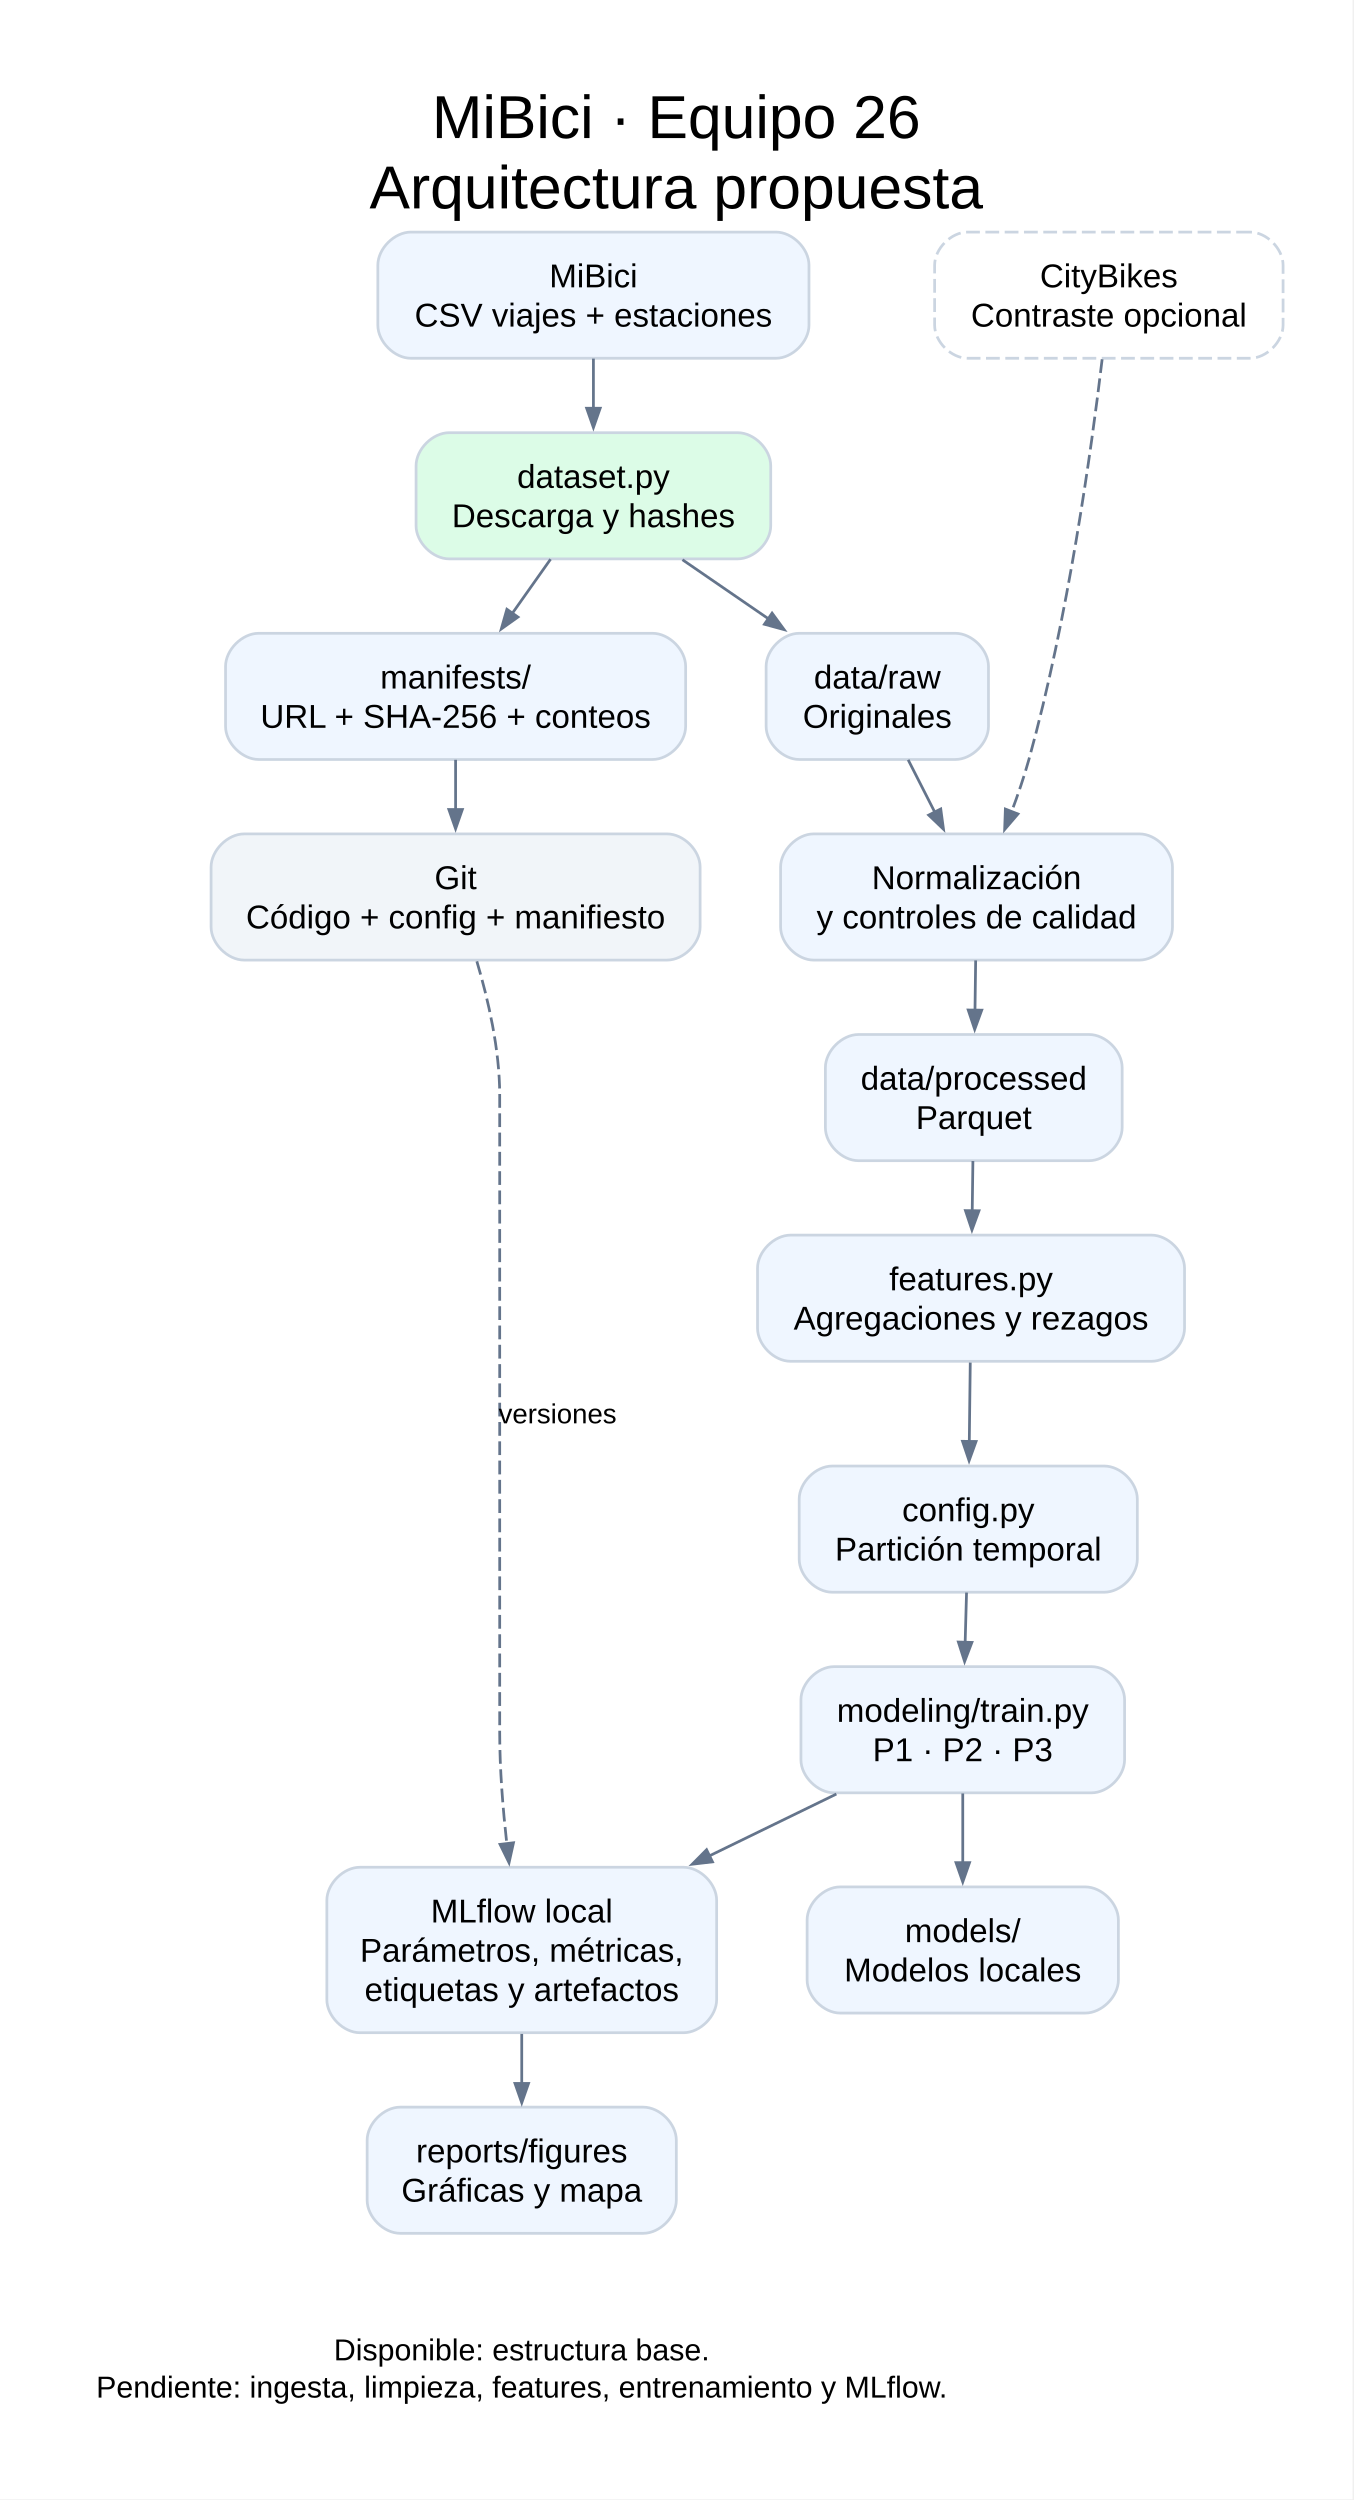
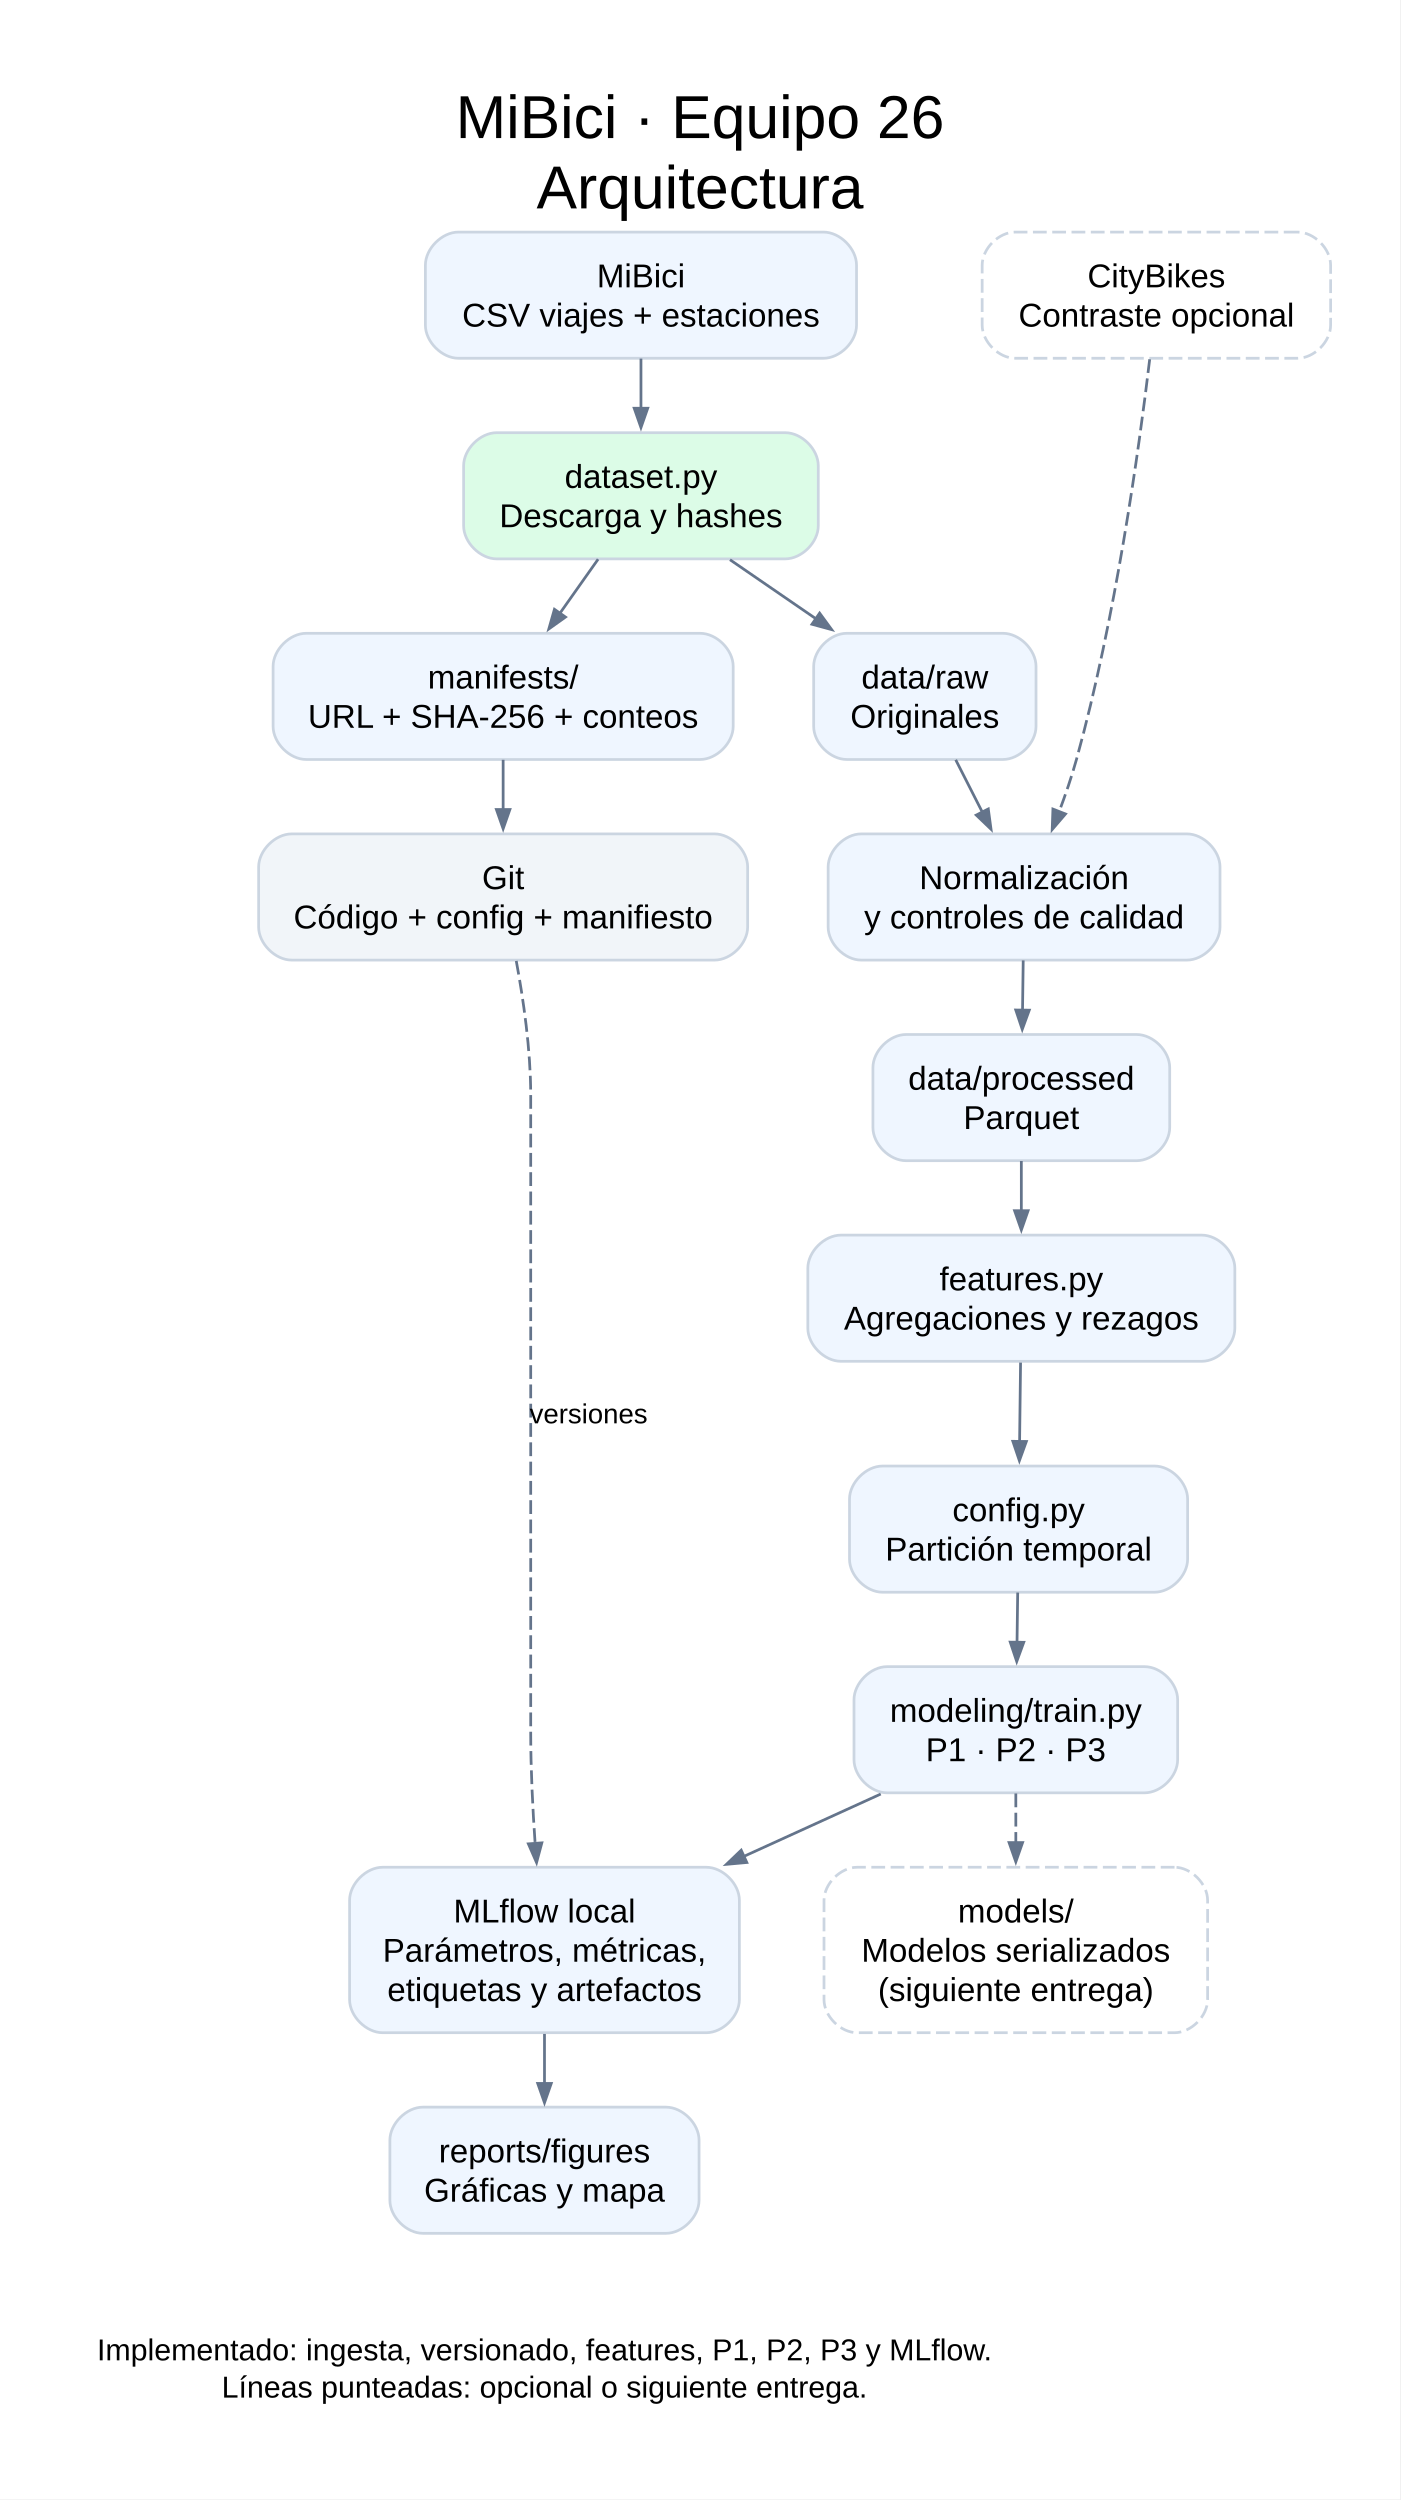
- <svg xmlns="http://www.w3.org/2000/svg" width="491pt" height="907pt" viewBox="0.00 0.00 491.00 907.00">
+ <svg xmlns="http://www.w3.org/2000/svg" width="508pt" height="907pt" viewBox="0.00 0.00 508.00 907.00">
  <g id="graph0" class="graph" transform="scale(1 1) rotate(0) translate(25.2 881.53)">
-     <polygon fill="white" stroke="none" points="-25.2,25.2 -25.2,-881.53 465.5,-881.53 465.5,25.2 -25.2,25.2" />
-     <text xml:space="preserve" text-anchor="middle" x="220.15" y="-831.43" font-family="Arial" font-size="22.00">MiBici · Equipo 26</text>
-     <text xml:space="preserve" text-anchor="middle" x="220.15" y="-805.93" font-family="Arial" font-size="22.00">Arquitectura propuesta</text>
+     <polygon fill="white" stroke="none" points="-25.2,25.2 -25.2,-881.53 482.75,-881.53 482.75,25.2 -25.2,25.2" />
+     <text xml:space="preserve" text-anchor="middle" x="228.77" y="-831.43" font-family="Arial" font-size="22.00">MiBici · Equipo 26</text>
+     <text xml:space="preserve" text-anchor="middle" x="228.77" y="-805.93" font-family="Arial" font-size="22.00">Arquitectura</text>
    <g id="node1" class="node">
-       <path fill="#eff6ff" stroke="#cbd5e1" d="M256.3,-797.33C256.3,-797.33 123.88,-797.33 123.88,-797.33 117.88,-797.33 111.88,-791.33 111.88,-785.33 111.88,-785.33 111.88,-763.55 111.88,-763.55 111.88,-757.55 117.88,-751.55 123.88,-751.55 123.88,-751.55 256.3,-751.55 256.3,-751.55 262.3,-751.55 268.3,-757.55 268.3,-763.55 268.3,-763.55 268.3,-785.33 268.3,-785.33 268.3,-791.33 262.3,-797.33 256.3,-797.33" />
-       <text xml:space="preserve" text-anchor="middle" x="190.09" y="-777.29" font-family="Arial" font-size="12.00">MiBici</text>
-       <text xml:space="preserve" text-anchor="middle" x="190.09" y="-763.04" font-family="Arial" font-size="12.00">CSV viajes + estaciones</text>
+       <path fill="#eff6ff" stroke="#cbd5e1" d="M273.55,-797.33C273.55,-797.33 141.13,-797.33 141.13,-797.33 135.13,-797.33 129.13,-791.33 129.13,-785.33 129.13,-785.33 129.13,-763.55 129.13,-763.55 129.13,-757.55 135.13,-751.55 141.13,-751.55 141.13,-751.55 273.55,-751.55 273.55,-751.55 279.55,-751.55 285.55,-757.55 285.55,-763.55 285.55,-763.55 285.55,-785.33 285.55,-785.33 285.55,-791.33 279.55,-797.33 273.55,-797.33" />
+       <text xml:space="preserve" text-anchor="middle" x="207.34" y="-777.29" font-family="Arial" font-size="12.00">MiBici</text>
+       <text xml:space="preserve" text-anchor="middle" x="207.34" y="-763.04" font-family="Arial" font-size="12.00">CSV viajes + estaciones</text>
    </g>
    <g id="node2" class="node">
-       <path fill="#dcfce7" stroke="#cbd5e1" d="M242.42,-724.55C242.42,-724.55 137.75,-724.55 137.75,-724.55 131.75,-724.55 125.75,-718.55 125.75,-712.55 125.75,-712.55 125.75,-690.77 125.75,-690.77 125.75,-684.77 131.75,-678.77 137.75,-678.77 137.75,-678.77 242.42,-678.77 242.42,-678.77 248.42,-678.77 254.42,-684.77 254.42,-690.77 254.42,-690.77 254.42,-712.55 254.42,-712.55 254.42,-718.55 248.42,-724.55 242.42,-724.55" />
-       <text xml:space="preserve" text-anchor="middle" x="190.09" y="-704.51" font-family="Arial" font-size="12.00">dataset.py</text>
-       <text xml:space="preserve" text-anchor="middle" x="190.09" y="-690.26" font-family="Arial" font-size="12.00">Descarga y hashes</text>
+       <path fill="#dcfce7" stroke="#cbd5e1" d="M259.67,-724.55C259.67,-724.55 155,-724.55 155,-724.55 149,-724.55 143,-718.55 143,-712.55 143,-712.55 143,-690.77 143,-690.77 143,-684.77 149,-678.77 155,-678.77 155,-678.77 259.67,-678.77 259.67,-678.77 265.67,-678.77 271.67,-684.77 271.67,-690.77 271.67,-690.77 271.67,-712.55 271.67,-712.55 271.67,-718.55 265.67,-724.55 259.67,-724.55" />
+       <text xml:space="preserve" text-anchor="middle" x="207.34" y="-704.51" font-family="Arial" font-size="12.00">dataset.py</text>
+       <text xml:space="preserve" text-anchor="middle" x="207.34" y="-690.26" font-family="Arial" font-size="12.00">Descarga y hashes</text>
    </g>
    <g id="edge1" class="edge">
-       <path fill="none" stroke="#64748b" d="M190.09,-751.43C190.09,-745.63 190.09,-739.26 190.09,-733.1" />
-       <polygon fill="#64748b" stroke="#64748b" points="192.54,-733.41 190.09,-726.41 187.64,-733.41 192.54,-733.41" />
+       <path fill="none" stroke="#64748b" d="M207.34,-751.43C207.34,-745.63 207.34,-739.26 207.34,-733.1" />
+       <polygon fill="#64748b" stroke="#64748b" points="209.79,-733.41 207.34,-726.41 204.89,-733.41 209.79,-733.41" />
    </g>
    <g id="node3" class="node">
-       <path fill="#eff6ff" stroke="#cbd5e1" d="M321.42,-651.77C321.42,-651.77 264.75,-651.77 264.75,-651.77 258.75,-651.77 252.75,-645.77 252.75,-639.77 252.75,-639.77 252.75,-617.99 252.75,-617.99 252.75,-611.99 258.75,-605.99 264.75,-605.99 264.75,-605.99 321.42,-605.99 321.42,-605.99 327.42,-605.99 333.42,-611.99 333.42,-617.99 333.42,-617.99 333.42,-639.77 333.42,-639.77 333.42,-645.77 327.42,-651.77 321.42,-651.77" />
-       <text xml:space="preserve" text-anchor="middle" x="293.09" y="-631.73" font-family="Arial" font-size="12.00">data/raw</text>
-       <text xml:space="preserve" text-anchor="middle" x="293.09" y="-617.48" font-family="Arial" font-size="12.00">Originales</text>
+       <path fill="#eff6ff" stroke="#cbd5e1" d="M338.67,-651.77C338.67,-651.77 282,-651.77 282,-651.77 276,-651.77 270,-645.77 270,-639.77 270,-639.77 270,-617.99 270,-617.99 270,-611.99 276,-605.99 282,-605.99 282,-605.99 338.67,-605.99 338.67,-605.99 344.67,-605.99 350.67,-611.99 350.67,-617.99 350.67,-617.99 350.67,-639.77 350.67,-639.77 350.67,-645.77 344.67,-651.77 338.67,-651.77" />
+       <text xml:space="preserve" text-anchor="middle" x="310.34" y="-631.73" font-family="Arial" font-size="12.00">data/raw</text>
+       <text xml:space="preserve" text-anchor="middle" x="310.34" y="-617.48" font-family="Arial" font-size="12.00">Originales</text>
    </g>
    <g id="edge2" class="edge">
-       <path fill="none" stroke="#64748b" d="M222.39,-678.46C232.27,-671.67 243.24,-664.13 253.54,-657.06" />
-       <polygon fill="#64748b" stroke="#64748b" points="254.91,-659.09 259.29,-653.1 252.13,-655.05 254.91,-659.09" />
+       <path fill="none" stroke="#64748b" d="M239.64,-678.46C249.52,-671.67 260.49,-664.13 270.79,-657.06" />
+       <polygon fill="#64748b" stroke="#64748b" points="272.16,-659.09 276.54,-653.1 269.38,-655.05 272.16,-659.09" />
    </g>
    <g id="node4" class="node">
-       <path fill="#eff6ff" stroke="#cbd5e1" d="M211.55,-651.77C211.55,-651.77 68.63,-651.77 68.63,-651.77 62.63,-651.77 56.63,-645.77 56.63,-639.77 56.63,-639.77 56.63,-617.99 56.63,-617.99 56.63,-611.99 62.63,-605.99 68.63,-605.99 68.63,-605.99 211.54,-605.99 211.54,-605.99 217.55,-605.99 223.55,-611.99 223.55,-617.99 223.55,-617.99 223.55,-639.77 223.55,-639.77 223.55,-645.77 217.55,-651.77 211.55,-651.77" />
-       <text xml:space="preserve" text-anchor="middle" x="140.09" y="-631.73" font-family="Arial" font-size="12.00">manifests/</text>
-       <text xml:space="preserve" text-anchor="middle" x="140.09" y="-617.48" font-family="Arial" font-size="12.00">URL + SHA-256 + conteos</text>
+       <path fill="#eff6ff" stroke="#cbd5e1" d="M228.8,-651.77C228.8,-651.77 85.88,-651.77 85.88,-651.77 79.88,-651.77 73.88,-645.77 73.88,-639.77 73.88,-639.77 73.88,-617.99 73.88,-617.99 73.88,-611.99 79.88,-605.99 85.88,-605.99 85.88,-605.99 228.79,-605.99 228.79,-605.99 234.8,-605.99 240.8,-611.99 240.8,-617.99 240.8,-617.99 240.8,-639.77 240.8,-639.77 240.8,-645.77 234.8,-651.77 228.8,-651.77" />
+       <text xml:space="preserve" text-anchor="middle" x="157.34" y="-631.73" font-family="Arial" font-size="12.00">manifests/</text>
+       <text xml:space="preserve" text-anchor="middle" x="157.34" y="-617.48" font-family="Arial" font-size="12.00">URL + SHA-256 + conteos</text>
    </g>
    <g id="edge10" class="edge">
-       <path fill="none" stroke="#64748b" d="M174.54,-678.65C170.16,-672.45 165.33,-665.61 160.7,-659.06" />
-       <polygon fill="#64748b" stroke="#64748b" points="162.71,-657.66 156.67,-653.35 158.7,-660.48 162.71,-657.66" />
+       <path fill="none" stroke="#64748b" d="M191.79,-678.65C187.41,-672.45 182.58,-665.61 177.95,-659.06" />
+       <polygon fill="#64748b" stroke="#64748b" points="179.96,-657.66 173.92,-653.35 175.95,-660.48 179.96,-657.66" />
    </g>
    <g id="node5" class="node">
-       <path fill="#eff6ff" stroke="#cbd5e1" d="M388.17,-578.99C388.17,-578.99 270,-578.99 270,-578.99 264,-578.99 258,-572.99 258,-566.99 258,-566.99 258,-545.21 258,-545.21 258,-539.21 264,-533.21 270,-533.21 270,-533.21 388.17,-533.21 388.17,-533.21 394.17,-533.21 400.17,-539.21 400.17,-545.21 400.17,-545.21 400.17,-566.99 400.17,-566.99 400.17,-572.99 394.17,-578.99 388.17,-578.99" />
-       <text xml:space="preserve" text-anchor="middle" x="329.09" y="-558.95" font-family="Arial" font-size="12.00">Normalización</text>
-       <text xml:space="preserve" text-anchor="middle" x="329.09" y="-544.7" font-family="Arial" font-size="12.00">y controles de calidad</text>
+       <path fill="#eff6ff" stroke="#cbd5e1" d="M405.42,-578.99C405.42,-578.99 287.25,-578.99 287.25,-578.99 281.25,-578.99 275.25,-572.99 275.25,-566.99 275.25,-566.99 275.25,-545.21 275.25,-545.21 275.25,-539.21 281.25,-533.21 287.25,-533.21 287.25,-533.21 405.42,-533.21 405.42,-533.21 411.42,-533.21 417.42,-539.21 417.42,-545.21 417.42,-545.21 417.42,-566.99 417.42,-566.99 417.42,-572.99 411.42,-578.99 405.42,-578.99" />
+       <text xml:space="preserve" text-anchor="middle" x="346.34" y="-558.95" font-family="Arial" font-size="12.00">Normalización</text>
+       <text xml:space="preserve" text-anchor="middle" x="346.34" y="-544.7" font-family="Arial" font-size="12.00">y controles de calidad</text>
    </g>
    <g id="edge3" class="edge">
-       <path fill="none" stroke="#64748b" d="M304.28,-605.87C307.36,-599.81 310.76,-593.12 314.03,-586.7" />
-       <polygon fill="#64748b" stroke="#64748b" points="316.1,-588.04 317.09,-580.69 311.73,-585.82 316.1,-588.04" />
+       <path fill="none" stroke="#64748b" d="M321.53,-605.87C324.61,-599.81 328.01,-593.12 331.28,-586.7" />
+       <polygon fill="#64748b" stroke="#64748b" points="333.35,-588.04 334.34,-580.69 328.98,-585.82 333.35,-588.04" />
    </g>
    <g id="node13" class="node">
-       <path fill="#f1f5f9" stroke="#cbd5e1" d="M216.8,-578.99C216.8,-578.99 63.38,-578.99 63.38,-578.99 57.38,-578.99 51.38,-572.99 51.38,-566.99 51.38,-566.99 51.38,-545.21 51.38,-545.21 51.38,-539.21 57.38,-533.21 63.38,-533.21 63.38,-533.21 216.8,-533.21 216.8,-533.21 222.8,-533.21 228.8,-539.21 228.8,-545.21 228.8,-545.21 228.8,-566.99 228.8,-566.99 228.8,-572.99 222.8,-578.99 216.8,-578.99" />
-       <text xml:space="preserve" text-anchor="middle" x="140.09" y="-558.95" font-family="Arial" font-size="12.00">Git</text>
-       <text xml:space="preserve" text-anchor="middle" x="140.09" y="-544.7" font-family="Arial" font-size="12.00">Código + config + manifiesto</text>
+       <path fill="#f1f5f9" stroke="#cbd5e1" d="M234.05,-578.99C234.05,-578.99 80.63,-578.99 80.63,-578.99 74.63,-578.99 68.63,-572.99 68.63,-566.99 68.63,-566.99 68.63,-545.21 68.63,-545.21 68.63,-539.21 74.63,-533.21 80.63,-533.21 80.63,-533.21 234.05,-533.21 234.05,-533.21 240.05,-533.21 246.05,-539.21 246.05,-545.21 246.05,-545.21 246.05,-566.99 246.05,-566.99 246.05,-572.99 240.05,-578.99 234.05,-578.99" />
+       <text xml:space="preserve" text-anchor="middle" x="157.34" y="-558.95" font-family="Arial" font-size="12.00">Git</text>
+       <text xml:space="preserve" text-anchor="middle" x="157.34" y="-544.7" font-family="Arial" font-size="12.00">Código + config + manifiesto</text>
    </g>
    <g id="edge12" class="edge">
-       <path fill="none" stroke="#64748b" d="M140.09,-605.87C140.09,-600.07 140.09,-593.7 140.09,-587.54" />
-       <polygon fill="#64748b" stroke="#64748b" points="142.54,-587.85 140.09,-580.85 137.64,-587.85 142.54,-587.85" />
+       <path fill="none" stroke="#64748b" d="M157.34,-605.87C157.34,-600.07 157.34,-593.7 157.34,-587.54" />
+       <polygon fill="#64748b" stroke="#64748b" points="159.79,-587.85 157.34,-580.85 154.89,-587.85 159.79,-587.85" />
    </g>
    <g id="node6" class="node">
-       <path fill="#eff6ff" stroke="#cbd5e1" d="M369.92,-506.21C369.92,-506.21 286.25,-506.21 286.25,-506.21 280.25,-506.21 274.25,-500.21 274.25,-494.21 274.25,-494.21 274.25,-472.43 274.25,-472.43 274.25,-466.43 280.25,-460.43 286.25,-460.43 286.25,-460.43 369.92,-460.43 369.92,-460.43 375.92,-460.43 381.92,-466.43 381.92,-472.43 381.92,-472.43 381.92,-494.21 381.92,-494.21 381.92,-500.21 375.92,-506.21 369.92,-506.21" />
-       <text xml:space="preserve" text-anchor="middle" x="328.09" y="-486.17" font-family="Arial" font-size="12.00">data/processed</text>
-       <text xml:space="preserve" text-anchor="middle" x="328.09" y="-471.92" font-family="Arial" font-size="12.00">Parquet</text>
+       <path fill="#eff6ff" stroke="#cbd5e1" d="M387.17,-506.21C387.17,-506.21 303.5,-506.21 303.5,-506.21 297.5,-506.21 291.5,-500.21 291.5,-494.21 291.5,-494.21 291.5,-472.43 291.5,-472.43 291.5,-466.43 297.5,-460.43 303.5,-460.43 303.5,-460.43 387.17,-460.43 387.17,-460.43 393.17,-460.43 399.17,-466.43 399.17,-472.43 399.17,-472.43 399.17,-494.21 399.17,-494.21 399.17,-500.21 393.17,-506.21 387.17,-506.21" />
+       <text xml:space="preserve" text-anchor="middle" x="345.34" y="-486.17" font-family="Arial" font-size="12.00">data/processed</text>
+       <text xml:space="preserve" text-anchor="middle" x="345.34" y="-471.92" font-family="Arial" font-size="12.00">Parquet</text>
    </g>
    <g id="edge4" class="edge">
-       <path fill="none" stroke="#64748b" d="M328.77,-533.09C328.69,-527.29 328.6,-520.92 328.52,-514.76" />
-       <polygon fill="#64748b" stroke="#64748b" points="330.97,-515.04 328.42,-508.07 326.07,-515.1 330.97,-515.04" />
+       <path fill="none" stroke="#64748b" d="M346.02,-533.09C345.94,-527.29 345.85,-520.92 345.77,-514.76" />
+       <polygon fill="#64748b" stroke="#64748b" points="348.22,-515.04 345.67,-508.07 343.32,-515.1 348.22,-515.04" />
    </g>
    <g id="node7" class="node">
-       <path fill="#eff6ff" stroke="#cbd5e1" d="M392.55,-433.43C392.55,-433.43 261.63,-433.43 261.63,-433.43 255.63,-433.43 249.63,-427.43 249.63,-421.43 249.63,-421.43 249.63,-399.65 249.63,-399.65 249.63,-393.65 255.63,-387.65 261.63,-387.65 261.63,-387.65 392.55,-387.65 392.55,-387.65 398.55,-387.65 404.55,-393.65 404.55,-399.65 404.55,-399.65 404.55,-421.43 404.55,-421.43 404.55,-427.43 398.55,-433.43 392.55,-433.43" />
-       <text xml:space="preserve" text-anchor="middle" x="327.09" y="-413.39" font-family="Arial" font-size="12.00">features.py</text>
-       <text xml:space="preserve" text-anchor="middle" x="327.09" y="-399.14" font-family="Arial" font-size="12.00">Agregaciones y rezagos</text>
+       <path fill="#eff6ff" stroke="#cbd5e1" d="M410.8,-433.43C410.8,-433.43 279.88,-433.43 279.88,-433.43 273.88,-433.43 267.88,-427.43 267.88,-421.43 267.88,-421.43 267.88,-399.65 267.88,-399.65 267.88,-393.65 273.88,-387.65 279.88,-387.65 279.88,-387.65 410.8,-387.65 410.8,-387.65 416.8,-387.65 422.8,-393.65 422.8,-399.65 422.8,-399.65 422.8,-421.43 422.8,-421.43 422.8,-427.43 416.8,-433.43 410.8,-433.43" />
+       <text xml:space="preserve" text-anchor="middle" x="345.34" y="-413.39" font-family="Arial" font-size="12.00">features.py</text>
+       <text xml:space="preserve" text-anchor="middle" x="345.34" y="-399.14" font-family="Arial" font-size="12.00">Agregaciones y rezagos</text>
    </g>
    <g id="edge5" class="edge">
-       <path fill="none" stroke="#64748b" d="M327.77,-460.31C327.69,-454.51 327.6,-448.14 327.52,-441.98" />
-       <polygon fill="#64748b" stroke="#64748b" points="329.97,-442.26 327.42,-435.29 325.07,-442.32 329.97,-442.26" />
+       <path fill="none" stroke="#64748b" d="M345.34,-460.31C345.34,-454.51 345.34,-448.14 345.34,-441.98" />
+       <polygon fill="#64748b" stroke="#64748b" points="347.79,-442.29 345.34,-435.29 342.89,-442.29 347.79,-442.29" />
    </g>
    <g id="node8" class="node">
-       <path fill="#eff6ff" stroke="#cbd5e1" d="M375.42,-349.65C375.42,-349.65 276.75,-349.65 276.75,-349.65 270.75,-349.65 264.75,-343.65 264.75,-337.65 264.75,-337.65 264.75,-315.87 264.75,-315.87 264.75,-309.87 270.75,-303.87 276.75,-303.87 276.75,-303.87 375.42,-303.87 375.42,-303.87 381.42,-303.87 387.42,-309.87 387.42,-315.87 387.42,-315.87 387.42,-337.65 387.42,-337.65 387.42,-343.65 381.42,-349.65 375.42,-349.65" />
-       <text xml:space="preserve" text-anchor="middle" x="326.09" y="-329.61" font-family="Arial" font-size="12.00">config.py</text>
-       <text xml:space="preserve" text-anchor="middle" x="326.09" y="-315.36" font-family="Arial" font-size="12.00">Partición temporal</text>
+       <path fill="#eff6ff" stroke="#cbd5e1" d="M393.67,-349.65C393.67,-349.65 295,-349.65 295,-349.65 289,-349.65 283,-343.65 283,-337.65 283,-337.65 283,-315.87 283,-315.87 283,-309.87 289,-303.87 295,-303.87 295,-303.87 393.67,-303.87 393.67,-303.87 399.67,-303.87 405.67,-309.87 405.67,-315.87 405.67,-315.87 405.67,-337.65 405.67,-337.65 405.67,-343.65 399.67,-349.65 393.67,-349.65" />
+       <text xml:space="preserve" text-anchor="middle" x="344.34" y="-329.61" font-family="Arial" font-size="12.00">config.py</text>
+       <text xml:space="preserve" text-anchor="middle" x="344.34" y="-315.36" font-family="Arial" font-size="12.00">Partición temporal</text>
    </g>
    <g id="edge6" class="edge">
-       <path fill="none" stroke="#64748b" d="M326.81,-387.19C326.7,-378.36 326.58,-368.06 326.46,-358.54" />
-       <polygon fill="#64748b" stroke="#64748b" points="328.91,-358.56 326.38,-351.59 324.01,-358.62 328.91,-358.56" />
+       <path fill="none" stroke="#64748b" d="M345.06,-387.19C344.95,-378.36 344.83,-368.06 344.71,-358.54" />
+       <polygon fill="#64748b" stroke="#64748b" points="347.16,-358.56 344.63,-351.59 342.26,-358.62 347.16,-358.56" />
    </g>
    <g id="node9" class="node">
-       <path fill="#eff6ff" stroke="#cbd5e1" d="M370.8,-276.87C370.8,-276.87 277.38,-276.87 277.38,-276.87 271.38,-276.87 265.38,-270.87 265.38,-264.87 265.38,-264.87 265.38,-243.09 265.38,-243.09 265.38,-237.09 271.38,-231.09 277.38,-231.09 277.38,-231.09 370.8,-231.09 370.8,-231.09 376.8,-231.09 382.8,-237.09 382.8,-243.09 382.8,-243.09 382.8,-264.87 382.8,-264.87 382.8,-270.87 376.8,-276.87 370.8,-276.87" />
-       <text xml:space="preserve" text-anchor="middle" x="324.09" y="-256.83" font-family="Arial" font-size="12.00">modeling/train.py</text>
-       <text xml:space="preserve" text-anchor="middle" x="324.09" y="-242.58" font-family="Arial" font-size="12.00">P1 · P2 · P3</text>
+       <path fill="#eff6ff" stroke="#cbd5e1" d="M390.05,-276.87C390.05,-276.87 296.63,-276.87 296.63,-276.87 290.63,-276.87 284.63,-270.87 284.63,-264.87 284.63,-264.87 284.63,-243.09 284.63,-243.09 284.63,-237.09 290.63,-231.09 296.63,-231.09 296.63,-231.09 390.05,-231.09 390.05,-231.09 396.05,-231.09 402.05,-237.09 402.05,-243.09 402.05,-243.09 402.05,-264.87 402.05,-264.87 402.05,-270.87 396.05,-276.87 390.05,-276.87" />
+       <text xml:space="preserve" text-anchor="middle" x="343.34" y="-256.83" font-family="Arial" font-size="12.00">modeling/train.py</text>
+       <text xml:space="preserve" text-anchor="middle" x="343.34" y="-242.58" font-family="Arial" font-size="12.00">P1 · P2 · P3</text>
    </g>
    <g id="edge7" class="edge">
-       <path fill="none" stroke="#64748b" d="M325.46,-303.75C325.3,-297.95 325.12,-291.58 324.95,-285.42" />
-       <polygon fill="#64748b" stroke="#64748b" points="327.4,-285.66 324.76,-278.73 322.5,-285.8 327.4,-285.66" />
+       <path fill="none" stroke="#64748b" d="M344.02,-303.75C343.94,-297.95 343.85,-291.58 343.77,-285.42" />
+       <polygon fill="#64748b" stroke="#64748b" points="346.22,-285.7 343.67,-278.73 341.32,-285.76 346.22,-285.7" />
    </g>
    <g id="node10" class="node">
-       <path fill="#eff6ff" stroke="#cbd5e1" d="M222.8,-204.09C222.8,-204.09 105.38,-204.09 105.38,-204.09 99.38,-204.09 93.38,-198.09 93.38,-192.09 93.38,-192.09 93.38,-156.06 93.38,-156.06 93.38,-150.06 99.38,-144.06 105.38,-144.06 105.38,-144.06 222.8,-144.06 222.8,-144.06 228.8,-144.06 234.8,-150.06 234.8,-156.06 234.8,-156.06 234.8,-192.09 234.8,-192.09 234.8,-198.09 228.8,-204.09 222.8,-204.09" />
-       <text xml:space="preserve" text-anchor="middle" x="164.09" y="-184.05" font-family="Arial" font-size="12.00">MLflow local</text>
-       <text xml:space="preserve" text-anchor="middle" x="164.09" y="-169.8" font-family="Arial" font-size="12.00">Parámetros, métricas,</text>
-       <text xml:space="preserve" text-anchor="middle" x="164.09" y="-155.55" font-family="Arial" font-size="12.00">etiquetas y artefactos</text>
+       <path fill="#eff6ff" stroke="#cbd5e1" d="M231.05,-204.09C231.05,-204.09 113.63,-204.09 113.63,-204.09 107.63,-204.09 101.63,-198.09 101.63,-192.09 101.63,-192.09 101.63,-156.06 101.63,-156.06 101.63,-150.06 107.63,-144.06 113.63,-144.06 113.63,-144.06 231.05,-144.06 231.05,-144.06 237.05,-144.06 243.05,-150.06 243.05,-156.06 243.05,-156.06 243.05,-192.09 243.05,-192.09 243.05,-198.09 237.05,-204.09 231.05,-204.09" />
+       <text xml:space="preserve" text-anchor="middle" x="172.34" y="-184.05" font-family="Arial" font-size="12.00">MLflow local</text>
+       <text xml:space="preserve" text-anchor="middle" x="172.34" y="-169.8" font-family="Arial" font-size="12.00">Parámetros, métricas,</text>
+       <text xml:space="preserve" text-anchor="middle" x="172.34" y="-155.55" font-family="Arial" font-size="12.00">etiquetas y artefactos</text>
    </g>
    <g id="edge8" class="edge">
-       <path fill="none" stroke="#64748b" d="M278.24,-230.66C263.87,-223.66 247.7,-215.79 232.14,-208.21" />
-       <polygon fill="#64748b" stroke="#64748b" points="233.29,-206.05 225.93,-205.19 231.15,-210.45 233.29,-206.05" />
+       <path fill="none" stroke="#64748b" d="M294.33,-230.66C278.84,-223.6 261.38,-215.64 244.62,-208.01" />
+       <polygon fill="#64748b" stroke="#64748b" points="245.74,-205.82 238.35,-205.15 243.71,-210.28 245.74,-205.82" />
    </g>
    <g id="node11" class="node">
-       <path fill="#eff6ff" stroke="#cbd5e1" d="M368.55,-196.96C368.55,-196.96 279.62,-196.96 279.62,-196.96 273.62,-196.96 267.62,-190.96 267.62,-184.96 267.62,-184.96 267.62,-163.19 267.62,-163.19 267.62,-157.19 273.62,-151.19 279.62,-151.19 279.62,-151.19 368.55,-151.19 368.55,-151.19 374.55,-151.19 380.55,-157.19 380.55,-163.19 380.55,-163.19 380.55,-184.96 380.55,-184.96 380.55,-190.96 374.55,-196.96 368.55,-196.96" />
-       <text xml:space="preserve" text-anchor="middle" x="324.09" y="-176.92" font-family="Arial" font-size="12.00">models/</text>
-       <text xml:space="preserve" text-anchor="middle" x="324.09" y="-162.67" font-family="Arial" font-size="12.00">Modelos locales</text>
+       <path fill="none" stroke="#cbd5e1" stroke-dasharray="5,2" d="M400.92,-204.09C400.92,-204.09 285.75,-204.09 285.75,-204.09 279.75,-204.09 273.75,-198.09 273.75,-192.09 273.75,-192.09 273.75,-156.06 273.75,-156.06 273.75,-150.06 279.75,-144.06 285.75,-144.06 285.75,-144.06 400.92,-144.06 400.92,-144.06 406.92,-144.06 412.92,-150.06 412.92,-156.06 412.92,-156.06 412.92,-192.09 412.92,-192.09 412.92,-198.09 406.92,-204.09 400.92,-204.09" />
+       <text xml:space="preserve" text-anchor="middle" x="343.34" y="-184.05" font-family="Arial" font-size="12.00">models/</text>
+       <text xml:space="preserve" text-anchor="middle" x="343.34" y="-169.8" font-family="Arial" font-size="12.00">Modelos serializados</text>
+       <text xml:space="preserve" text-anchor="middle" x="343.34" y="-155.55" font-family="Arial" font-size="12.00">(siguiente entrega)</text>
    </g>
    <g id="edge11" class="edge">
-       <path fill="none" stroke="#64748b" d="M324.09,-230.86C324.09,-223.05 324.09,-214.12 324.09,-205.73" />
-       <polygon fill="#64748b" stroke="#64748b" points="326.54,-205.76 324.09,-198.76 321.64,-205.76 326.54,-205.76" />
+       <path fill="none" stroke="#64748b" stroke-dasharray="5,2" d="M343.34,-230.86C343.34,-225.24 343.34,-219.03 343.34,-212.86" />
+       <polygon fill="#64748b" stroke="#64748b" points="345.79,-213.04 343.34,-206.04 340.89,-213.04 345.79,-213.04" />
    </g>
    <g id="node12" class="node">
-       <path fill="#eff6ff" stroke="#cbd5e1" d="M208.17,-117.06C208.17,-117.06 120,-117.06 120,-117.06 114,-117.06 108,-111.06 108,-105.06 108,-105.06 108,-83.28 108,-83.28 108,-77.28 114,-71.28 120,-71.28 120,-71.28 208.17,-71.28 208.17,-71.28 214.17,-71.28 220.17,-77.28 220.17,-83.28 220.17,-83.28 220.17,-105.06 220.17,-105.06 220.17,-111.06 214.17,-117.06 208.17,-117.06" />
-       <text xml:space="preserve" text-anchor="middle" x="164.09" y="-97.02" font-family="Arial" font-size="12.00">reports/figures</text>
-       <text xml:space="preserve" text-anchor="middle" x="164.09" y="-82.77" font-family="Arial" font-size="12.00">Gráficas y mapa</text>
+       <path fill="#eff6ff" stroke="#cbd5e1" d="M216.42,-117.06C216.42,-117.06 128.25,-117.06 128.25,-117.06 122.25,-117.06 116.25,-111.06 116.25,-105.06 116.25,-105.06 116.25,-83.28 116.25,-83.28 116.25,-77.28 122.25,-71.28 128.25,-71.28 128.25,-71.28 216.42,-71.28 216.42,-71.28 222.42,-71.28 228.42,-77.28 228.42,-83.28 228.42,-83.28 228.42,-105.06 228.42,-105.06 228.42,-111.06 222.42,-117.06 216.42,-117.06" />
+       <text xml:space="preserve" text-anchor="middle" x="172.34" y="-97.02" font-family="Arial" font-size="12.00">reports/figures</text>
+       <text xml:space="preserve" text-anchor="middle" x="172.34" y="-82.77" font-family="Arial" font-size="12.00">Gráficas y mapa</text>
    </g>
    <g id="edge9" class="edge">
-       <path fill="none" stroke="#64748b" d="M164.09,-143.62C164.09,-137.72 164.09,-131.5 164.09,-125.56" />
-       <polygon fill="#64748b" stroke="#64748b" points="166.54,-125.65 164.09,-118.65 161.64,-125.65 166.54,-125.65" />
+       <path fill="none" stroke="#64748b" d="M172.34,-143.62C172.34,-137.72 172.34,-131.5 172.34,-125.56" />
+       <polygon fill="#64748b" stroke="#64748b" points="174.79,-125.65 172.34,-118.65 169.89,-125.65 174.79,-125.65" />
    </g>
    <g id="node15" class="node">
-       <path fill="white" stroke="none" d="M316.17,-44.28C316.17,-44.28 12,-44.28 12,-44.28 6,-44.28 0,-38.28 0,-32.28 0,-32.28 0,-12 0,-12 0,-6 6,0 12,0 12,0 316.17,0 316.17,0 322.17,0 328.17,-6 328.17,-12 328.17,-12 328.17,-32.28 328.17,-32.28 328.17,-38.28 322.17,-44.28 316.17,-44.28" />
-       <text xml:space="preserve" text-anchor="middle" x="164.09" y="-25.19" font-family="Arial" font-size="11.00">Disponible: estructura base.</text>
-       <text xml:space="preserve" text-anchor="middle" x="164.09" y="-11.69" font-family="Arial" font-size="11.00">Pendiente: ingesta, limpieza, features, entrenamiento y MLflow.</text>
+       <path fill="white" stroke="none" d="M332.67,-44.28C332.67,-44.28 12,-44.28 12,-44.28 6,-44.28 0,-38.28 0,-32.28 0,-32.28 0,-12 0,-12 0,-6 6,0 12,0 12,0 332.67,0 332.67,0 338.67,0 344.67,-6 344.67,-12 344.67,-12 344.67,-32.28 344.67,-32.28 344.67,-38.28 338.67,-44.28 332.67,-44.28" />
+       <text xml:space="preserve" text-anchor="middle" x="172.34" y="-25.19" font-family="Arial" font-size="11.00">Implementado: ingesta, versionado, features, P1, P2, P3 y MLflow.</text>
+       <text xml:space="preserve" text-anchor="middle" x="172.34" y="-11.69" font-family="Arial" font-size="11.00">Líneas punteadas: opcional o siguiente entrega.</text>
    </g>
    <g id="edge13" class="edge">
-       <path fill="none" stroke="#64748b" stroke-dasharray="5,2" d="M147.8,-532.76C151.9,-518.97 156.09,-500.82 156.09,-484.32 156.09,-484.32 156.09,-484.32 156.09,-252.98 156.09,-239.71 157.25,-225.23 158.69,-212.4" />
-       <polygon fill="#64748b" stroke="#64748b" points="161.09,-212.97 159.48,-205.73 156.22,-212.39 161.09,-212.97" />
-       <text xml:space="preserve" text-anchor="middle" x="177.09" y="-365.15" font-family="Arial" font-size="10.00">versiones</text>
+       <path fill="none" stroke="#64748b" stroke-dasharray="5,2" d="M162.1,-532.9C164.68,-519.01 167.34,-500.7 167.34,-484.32 167.34,-484.32 167.34,-484.32 167.34,-252.98 167.34,-239.75 168.06,-225.28 168.96,-212.44" />
+       <polygon fill="#64748b" stroke="#64748b" points="171.38,-212.94 169.46,-205.78 166.49,-212.58 171.38,-212.94" />
+       <text xml:space="preserve" text-anchor="middle" x="188.34" y="-365.15" font-family="Arial" font-size="10.00">versiones</text>
    </g>
    <g id="node14" class="node">
-       <path fill="none" stroke="#cbd5e1" stroke-dasharray="5,2" d="M428.3,-797.33C428.3,-797.33 325.88,-797.33 325.88,-797.33 319.88,-797.33 313.88,-791.33 313.88,-785.33 313.88,-785.33 313.88,-763.55 313.88,-763.55 313.88,-757.55 319.88,-751.55 325.88,-751.55 325.88,-751.55 428.3,-751.55 428.3,-751.55 434.3,-751.55 440.3,-757.55 440.3,-763.55 440.3,-763.55 440.3,-785.33 440.3,-785.33 440.3,-791.33 434.3,-797.33 428.3,-797.33" />
-       <text xml:space="preserve" text-anchor="middle" x="377.09" y="-777.29" font-family="Arial" font-size="12.00">CityBikes</text>
-       <text xml:space="preserve" text-anchor="middle" x="377.09" y="-763.04" font-family="Arial" font-size="12.00">Contraste opcional</text>
+       <path fill="none" stroke="#cbd5e1" stroke-dasharray="5,2" d="M445.55,-797.33C445.55,-797.33 343.13,-797.33 343.13,-797.33 337.13,-797.33 331.13,-791.33 331.13,-785.33 331.13,-785.33 331.13,-763.55 331.13,-763.55 331.13,-757.55 337.13,-751.55 343.13,-751.55 343.13,-751.55 445.55,-751.55 445.55,-751.55 451.55,-751.55 457.55,-757.55 457.55,-763.55 457.55,-763.55 457.55,-785.33 457.55,-785.33 457.55,-791.33 451.55,-797.33 445.55,-797.33" />
+       <text xml:space="preserve" text-anchor="middle" x="394.34" y="-777.29" font-family="Arial" font-size="12.00">CityBikes</text>
+       <text xml:space="preserve" text-anchor="middle" x="394.34" y="-763.04" font-family="Arial" font-size="12.00">Contraste opcional</text>
    </g>
    <g id="edge14" class="edge">
-       <path fill="none" stroke="#64748b" stroke-dasharray="5,2" d="M374.66,-751.19C370.82,-718.81 362.27,-657.02 348.09,-605.99 346.34,-599.7 344.08,-593.09 341.73,-586.85" />
-       <polygon fill="#64748b" stroke="#64748b" points="344.11,-586.22 339.29,-580.59 339.55,-588 344.11,-586.22" />
+       <path fill="none" stroke="#64748b" stroke-dasharray="5,2" d="M391.91,-751.19C388.07,-718.81 379.52,-657.02 365.34,-605.99 363.59,-599.7 361.33,-593.09 358.98,-586.85" />
+       <polygon fill="#64748b" stroke="#64748b" points="361.36,-586.22 356.54,-580.59 356.8,-588 361.36,-586.22" />
    </g>
  </g>
</svg>
